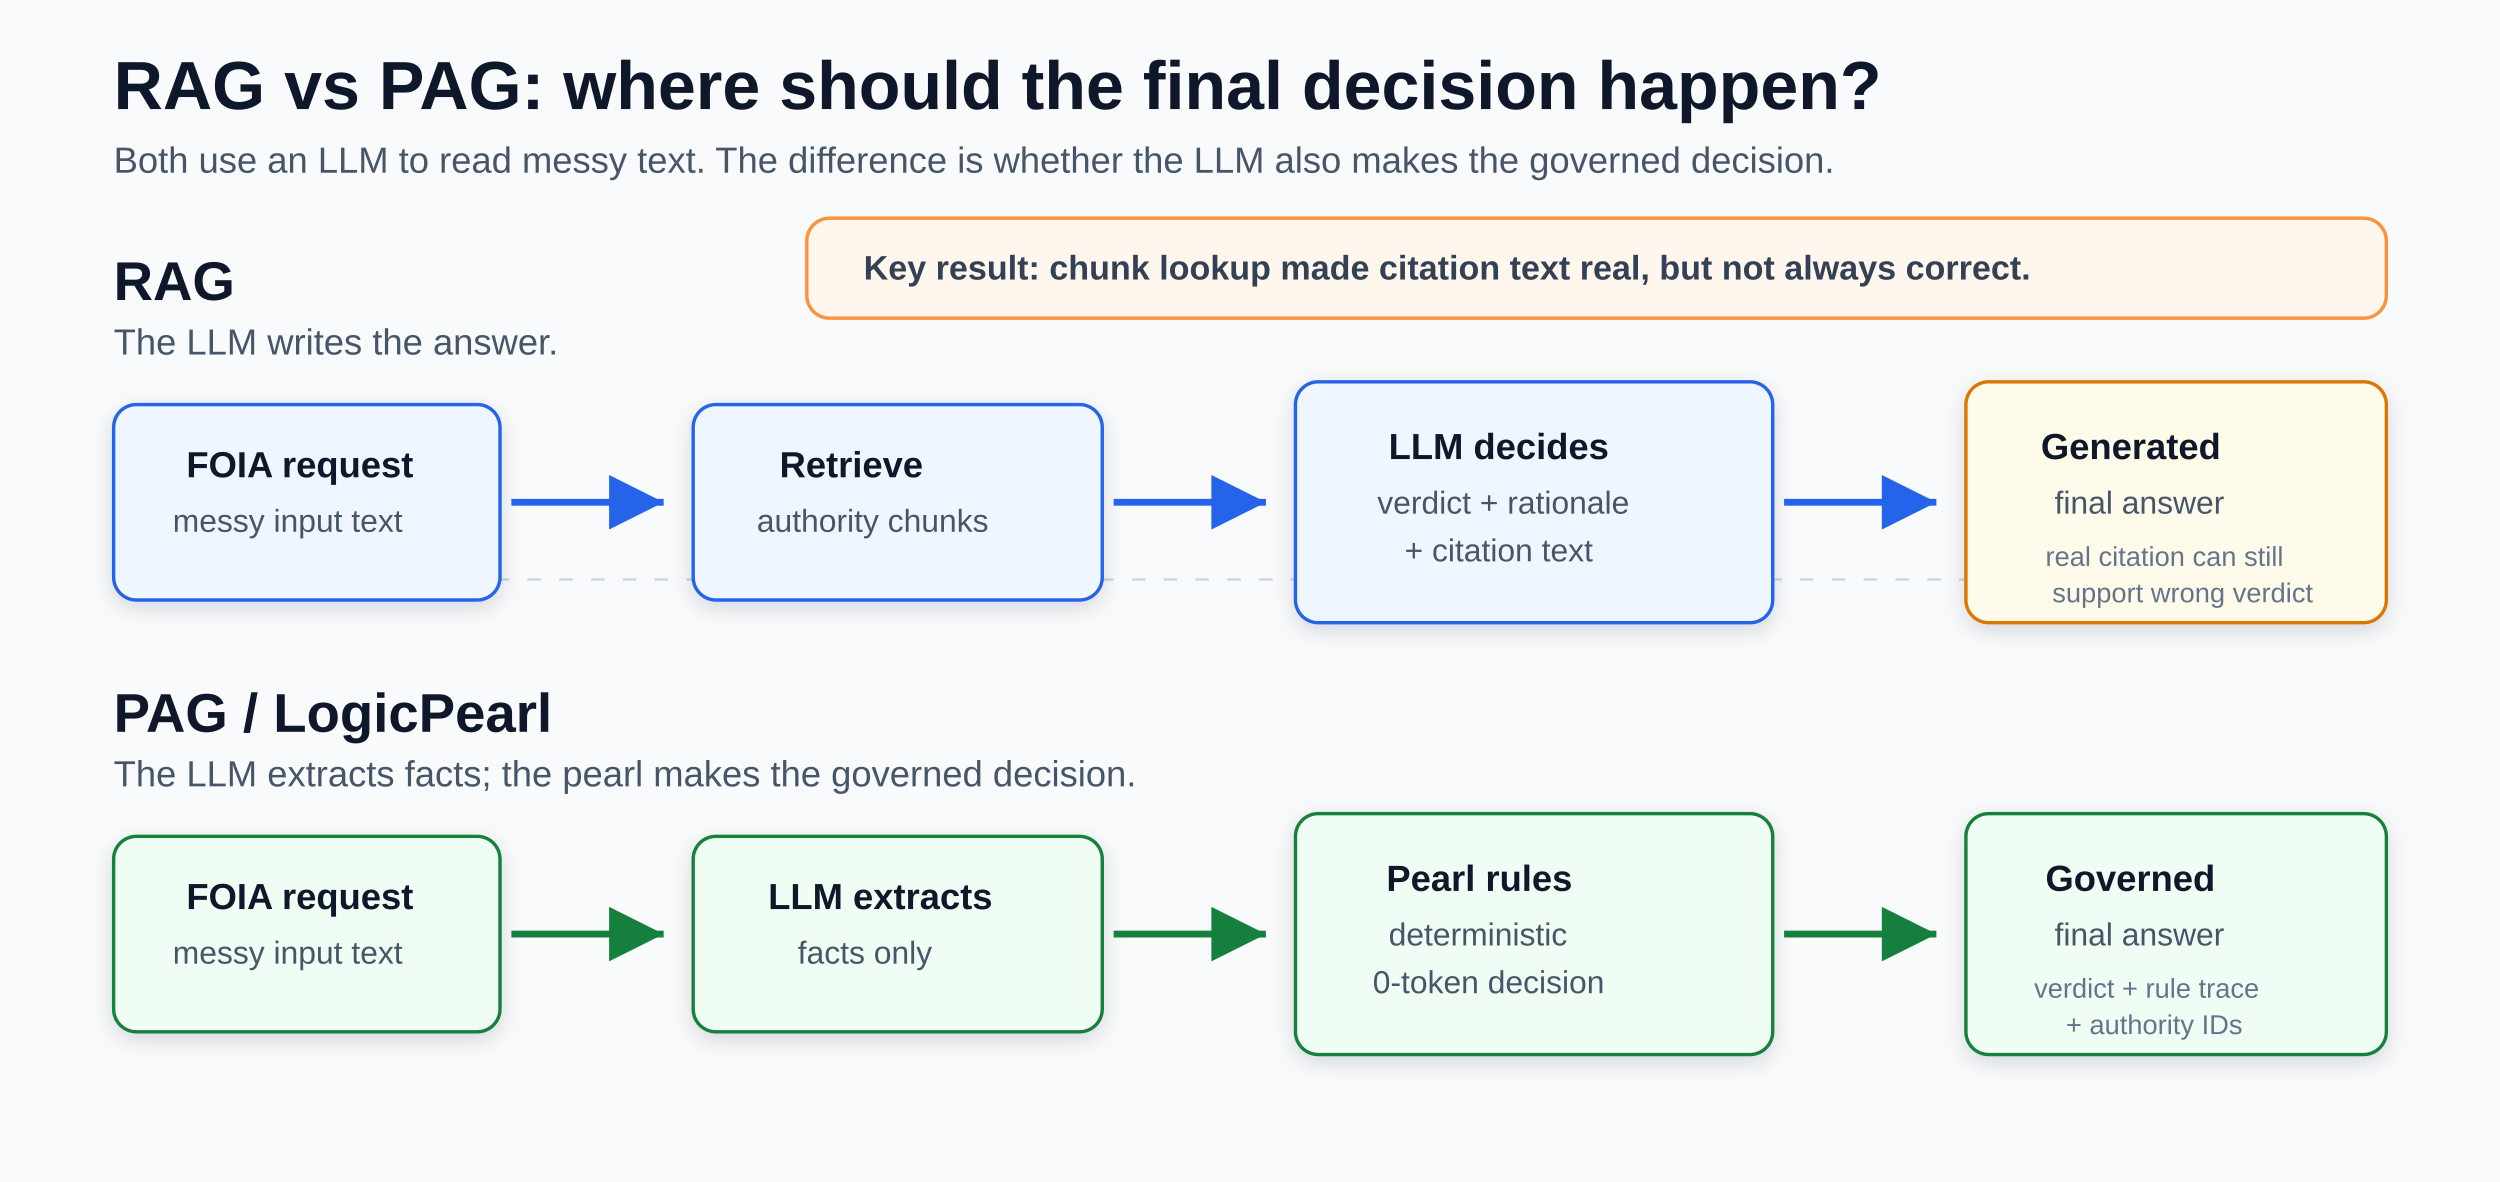
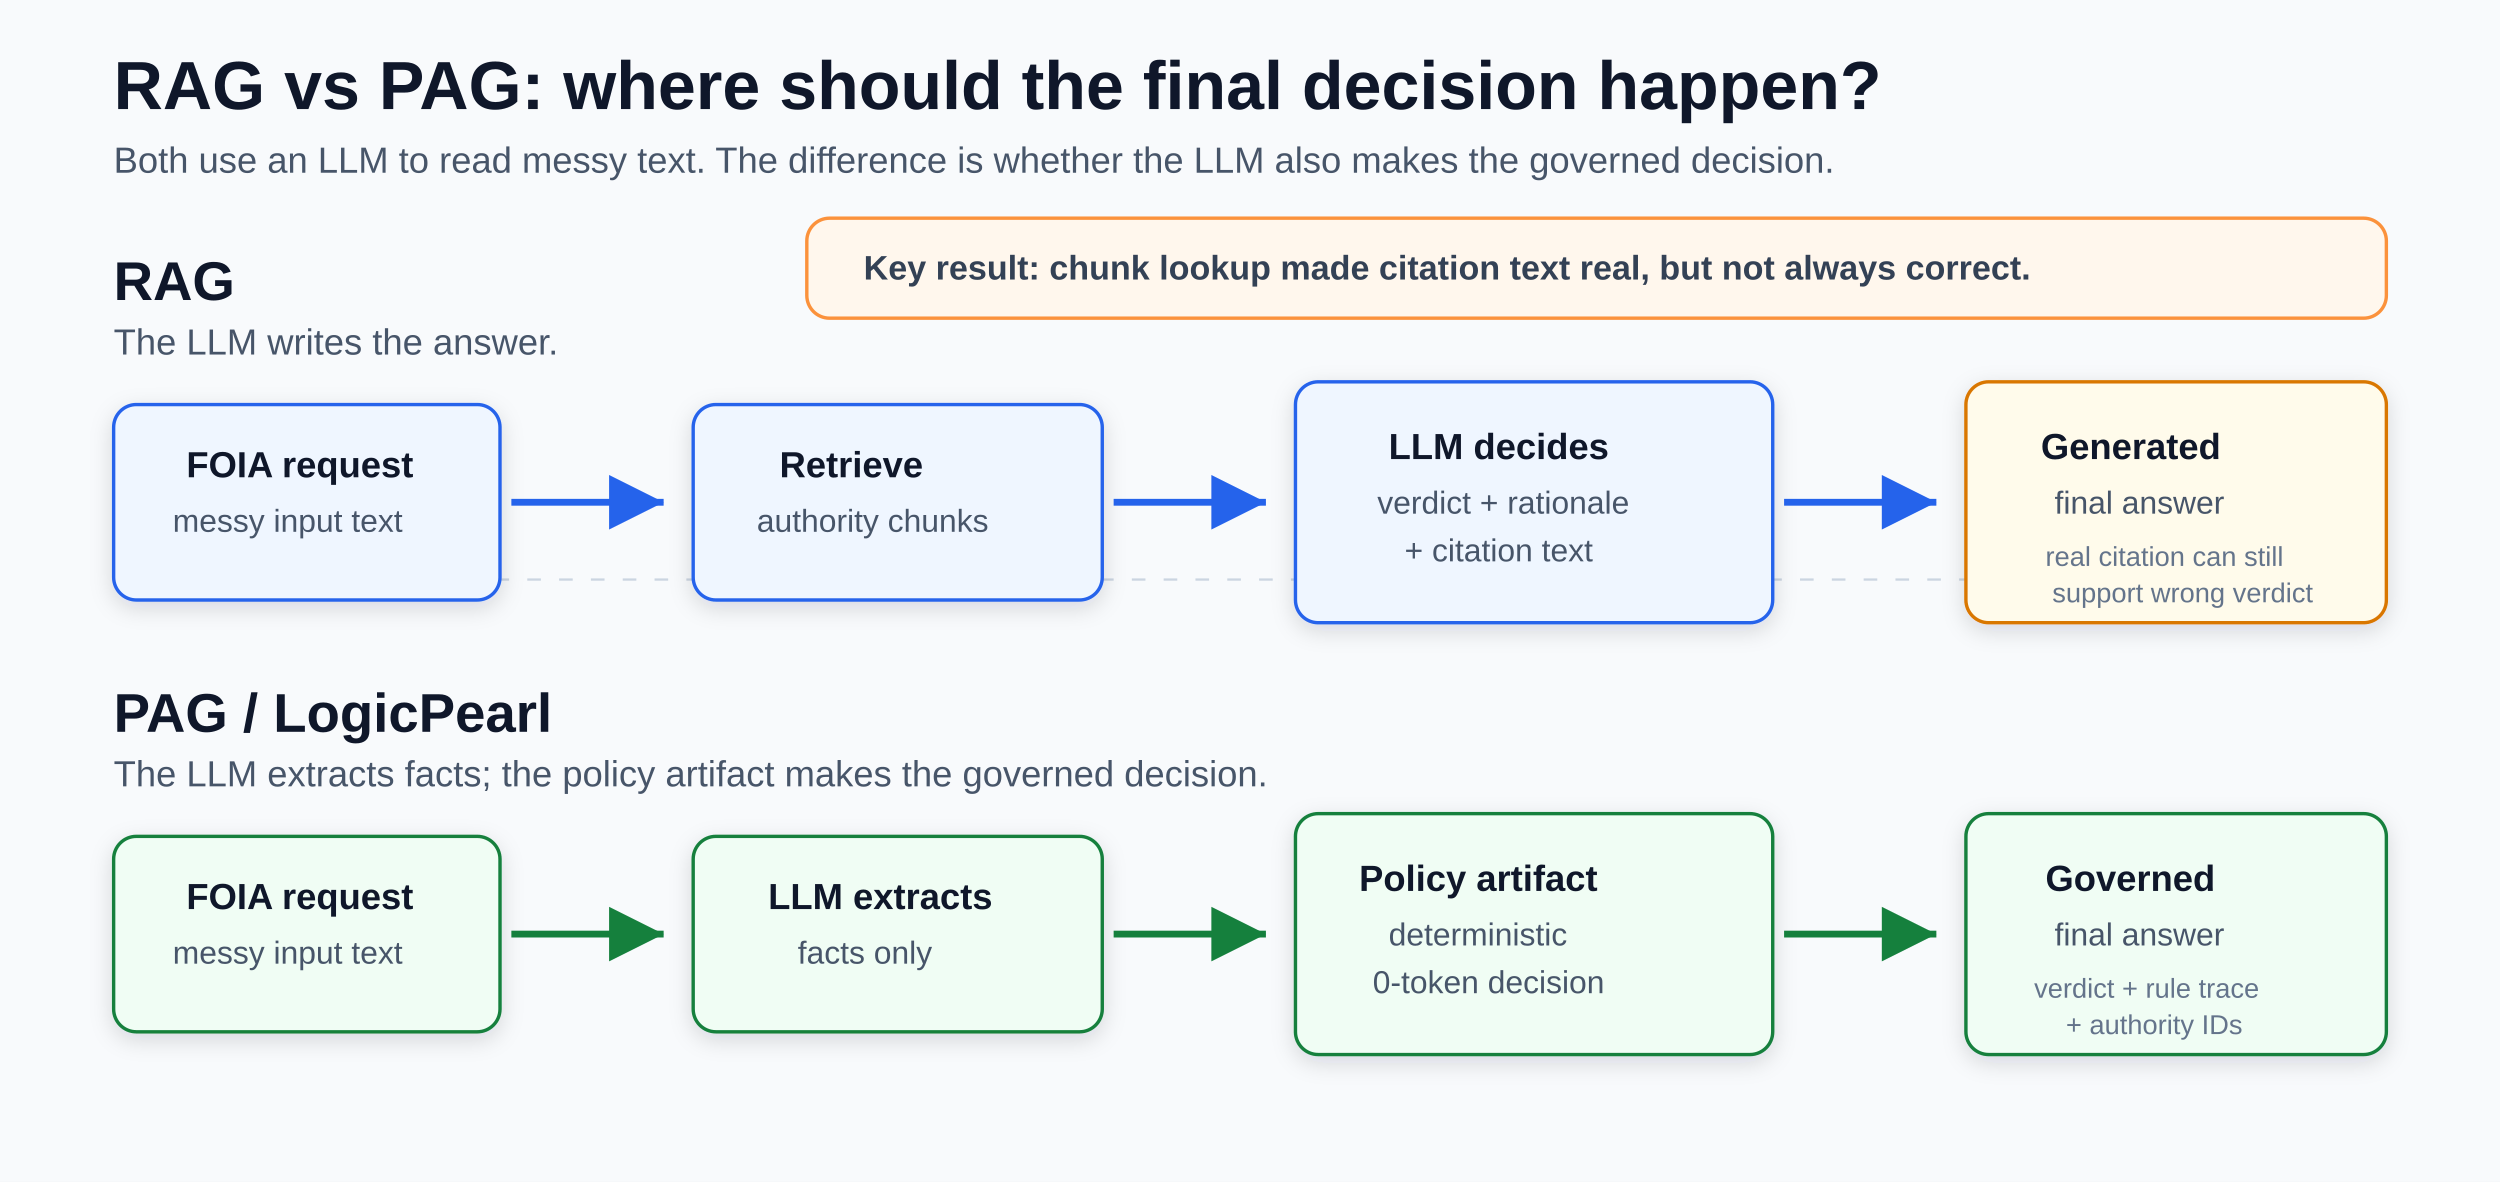
<svg xmlns="http://www.w3.org/2000/svg" width="1100" height="520" viewBox="0 0 1100 520" role="img" aria-labelledby="title desc">
  <defs>
    <marker id="arrowBlue" markerWidth="12" markerHeight="12" refX="10" refY="6" orient="auto" markerUnits="strokeWidth">
      <path d="M2,2 L10,6 L2,10 Z" fill="#2563eb" />
    </marker>
    <marker id="arrowGreen" markerWidth="12" markerHeight="12" refX="10" refY="6" orient="auto" markerUnits="strokeWidth">
      <path d="M2,2 L10,6 L2,10 Z" fill="#15803d" />
    </marker>
    <filter id="shadow" x="-20%" y="-20%" width="140%" height="140%">
      <feDropShadow dx="0" dy="3" stdDeviation="5" flood-color="#0f172a" flood-opacity="0.14" />
    </filter>
    <style>
      .bg { fill: #f8fafc; }
      .title { font: 700 30px Arial, sans-serif; fill: #0f172a; }
      .subtitle { font: 400 16px Arial, sans-serif; fill: #475569; }
      .lane-title { font: 700 24px Arial, sans-serif; fill: #0f172a; }
      .label { font: 700 16px Arial, sans-serif; fill: #0f172a; }
      .small { font: 400 14px Arial, sans-serif; fill: #475569; }
      .tiny { font: 400 12px Arial, sans-serif; fill: #64748b; }
      .box { fill: #ffffff; stroke: #cbd5e1; stroke-width: 1.5; rx: 10; filter: url(#shadow); }
      .blue { stroke: #2563eb; }
      .green { stroke: #15803d; }
      .amber { stroke: #d97706; }
      .blue-fill { fill: #eff6ff; }
      .green-fill { fill: #f0fdf4; }
      .amber-fill { fill: #fffbeb; }
      .line-blue { stroke: #2563eb; stroke-width: 3; fill: none; marker-end: url(#arrowBlue); }
      .line-green { stroke: #15803d; stroke-width: 3; fill: none; marker-end: url(#arrowGreen); }
      .divider { stroke: #cbd5e1; stroke-width: 1; stroke-dasharray: 6 8; }
      .callout { fill: #fff7ed; stroke: #fb923c; stroke-width: 1.5; rx: 10; }
      .mono { font: 700 15px Arial, sans-serif; fill: #334155; }
    </style>
  </defs>
  <rect class="bg" x="0" y="0" width="1100" height="520" />
  <text class="title" x="50" y="48">RAG vs PAG: where should the final decision happen?</text>
  <text class="subtitle" x="50" y="76">Both use an LLM to read messy text. The difference is whether the LLM also makes the governed decision.</text>
  <line class="divider" x1="50" y1="255" x2="1050" y2="255" />
  <text class="lane-title" x="50" y="132">RAG</text>
  <text class="subtitle" x="50" y="156">The LLM writes the answer.</text>
  <rect class="box blue-fill blue" x="50" y="178" width="170" height="86" />
  <text class="label" x="82" y="210">FOIA request</text>
  <text class="small" x="76" y="234">messy input text</text>
  <path class="line-blue" d="M225 221 H292" />
  <rect class="box blue-fill blue" x="305" y="178" width="180" height="86" />
  <text class="label" x="343" y="210">Retrieve</text>
  <text class="small" x="333" y="234">authority chunks</text>
  <path class="line-blue" d="M490 221 H557" />
  <rect class="box blue-fill blue" x="570" y="168" width="210" height="106" />
  <text class="label" x="611" y="202">LLM decides</text>
  <text class="small" x="606" y="226">verdict + rationale</text>
  <text class="small" x="618" y="247">+ citation text</text>
  <path class="line-blue" d="M785 221 H852" />
  <rect class="box amber-fill amber" x="865" y="168" width="185" height="106" />
  <text class="label" x="898" y="202">Generated</text>
  <text class="small" x="904" y="226">final answer</text>
  <text class="tiny" x="900" y="249">real citation can still</text>
  <text class="tiny" x="903" y="265">support wrong verdict</text>
  <text class="lane-title" x="50" y="322">PAG / LogicPearl</text>
-   <text class="subtitle" x="50" y="346">The LLM extracts facts; the pearl makes the governed decision.</text>
+   <text class="subtitle" x="50" y="346">The LLM extracts facts; the policy artifact makes the governed decision.</text>
  <rect class="box green-fill green" x="50" y="368" width="170" height="86" />
  <text class="label" x="82" y="400">FOIA request</text>
  <text class="small" x="76" y="424">messy input text</text>
  <path class="line-green" d="M225 411 H292" />
  <rect class="box green-fill green" x="305" y="368" width="180" height="86" />
  <text class="label" x="338" y="400">LLM extracts</text>
  <text class="small" x="351" y="424">facts only</text>
  <path class="line-green" d="M490 411 H557" />
  <rect class="box green-fill green" x="570" y="358" width="210" height="106" />
-   <text class="label" x="610" y="392">Pearl rules</text>
+   <text class="label" x="598" y="392">Policy artifact</text>
  <text class="small" x="611" y="416">deterministic</text>
  <text class="small" x="604" y="437">0-token decision</text>
  <path class="line-green" d="M785 411 H852" />
  <rect class="box green-fill green" x="865" y="358" width="185" height="106" />
  <text class="label" x="900" y="392">Governed</text>
  <text class="small" x="904" y="416">final answer</text>
  <text class="tiny" x="895" y="439">verdict + rule trace</text>
  <text class="tiny" x="909" y="455">+ authority IDs</text>
  <rect class="callout" x="355" y="96" width="695" height="44" />
  <text class="mono" x="380" y="123">Key result: chunk lookup made citation text real, but not always correct.</text>
</svg>
